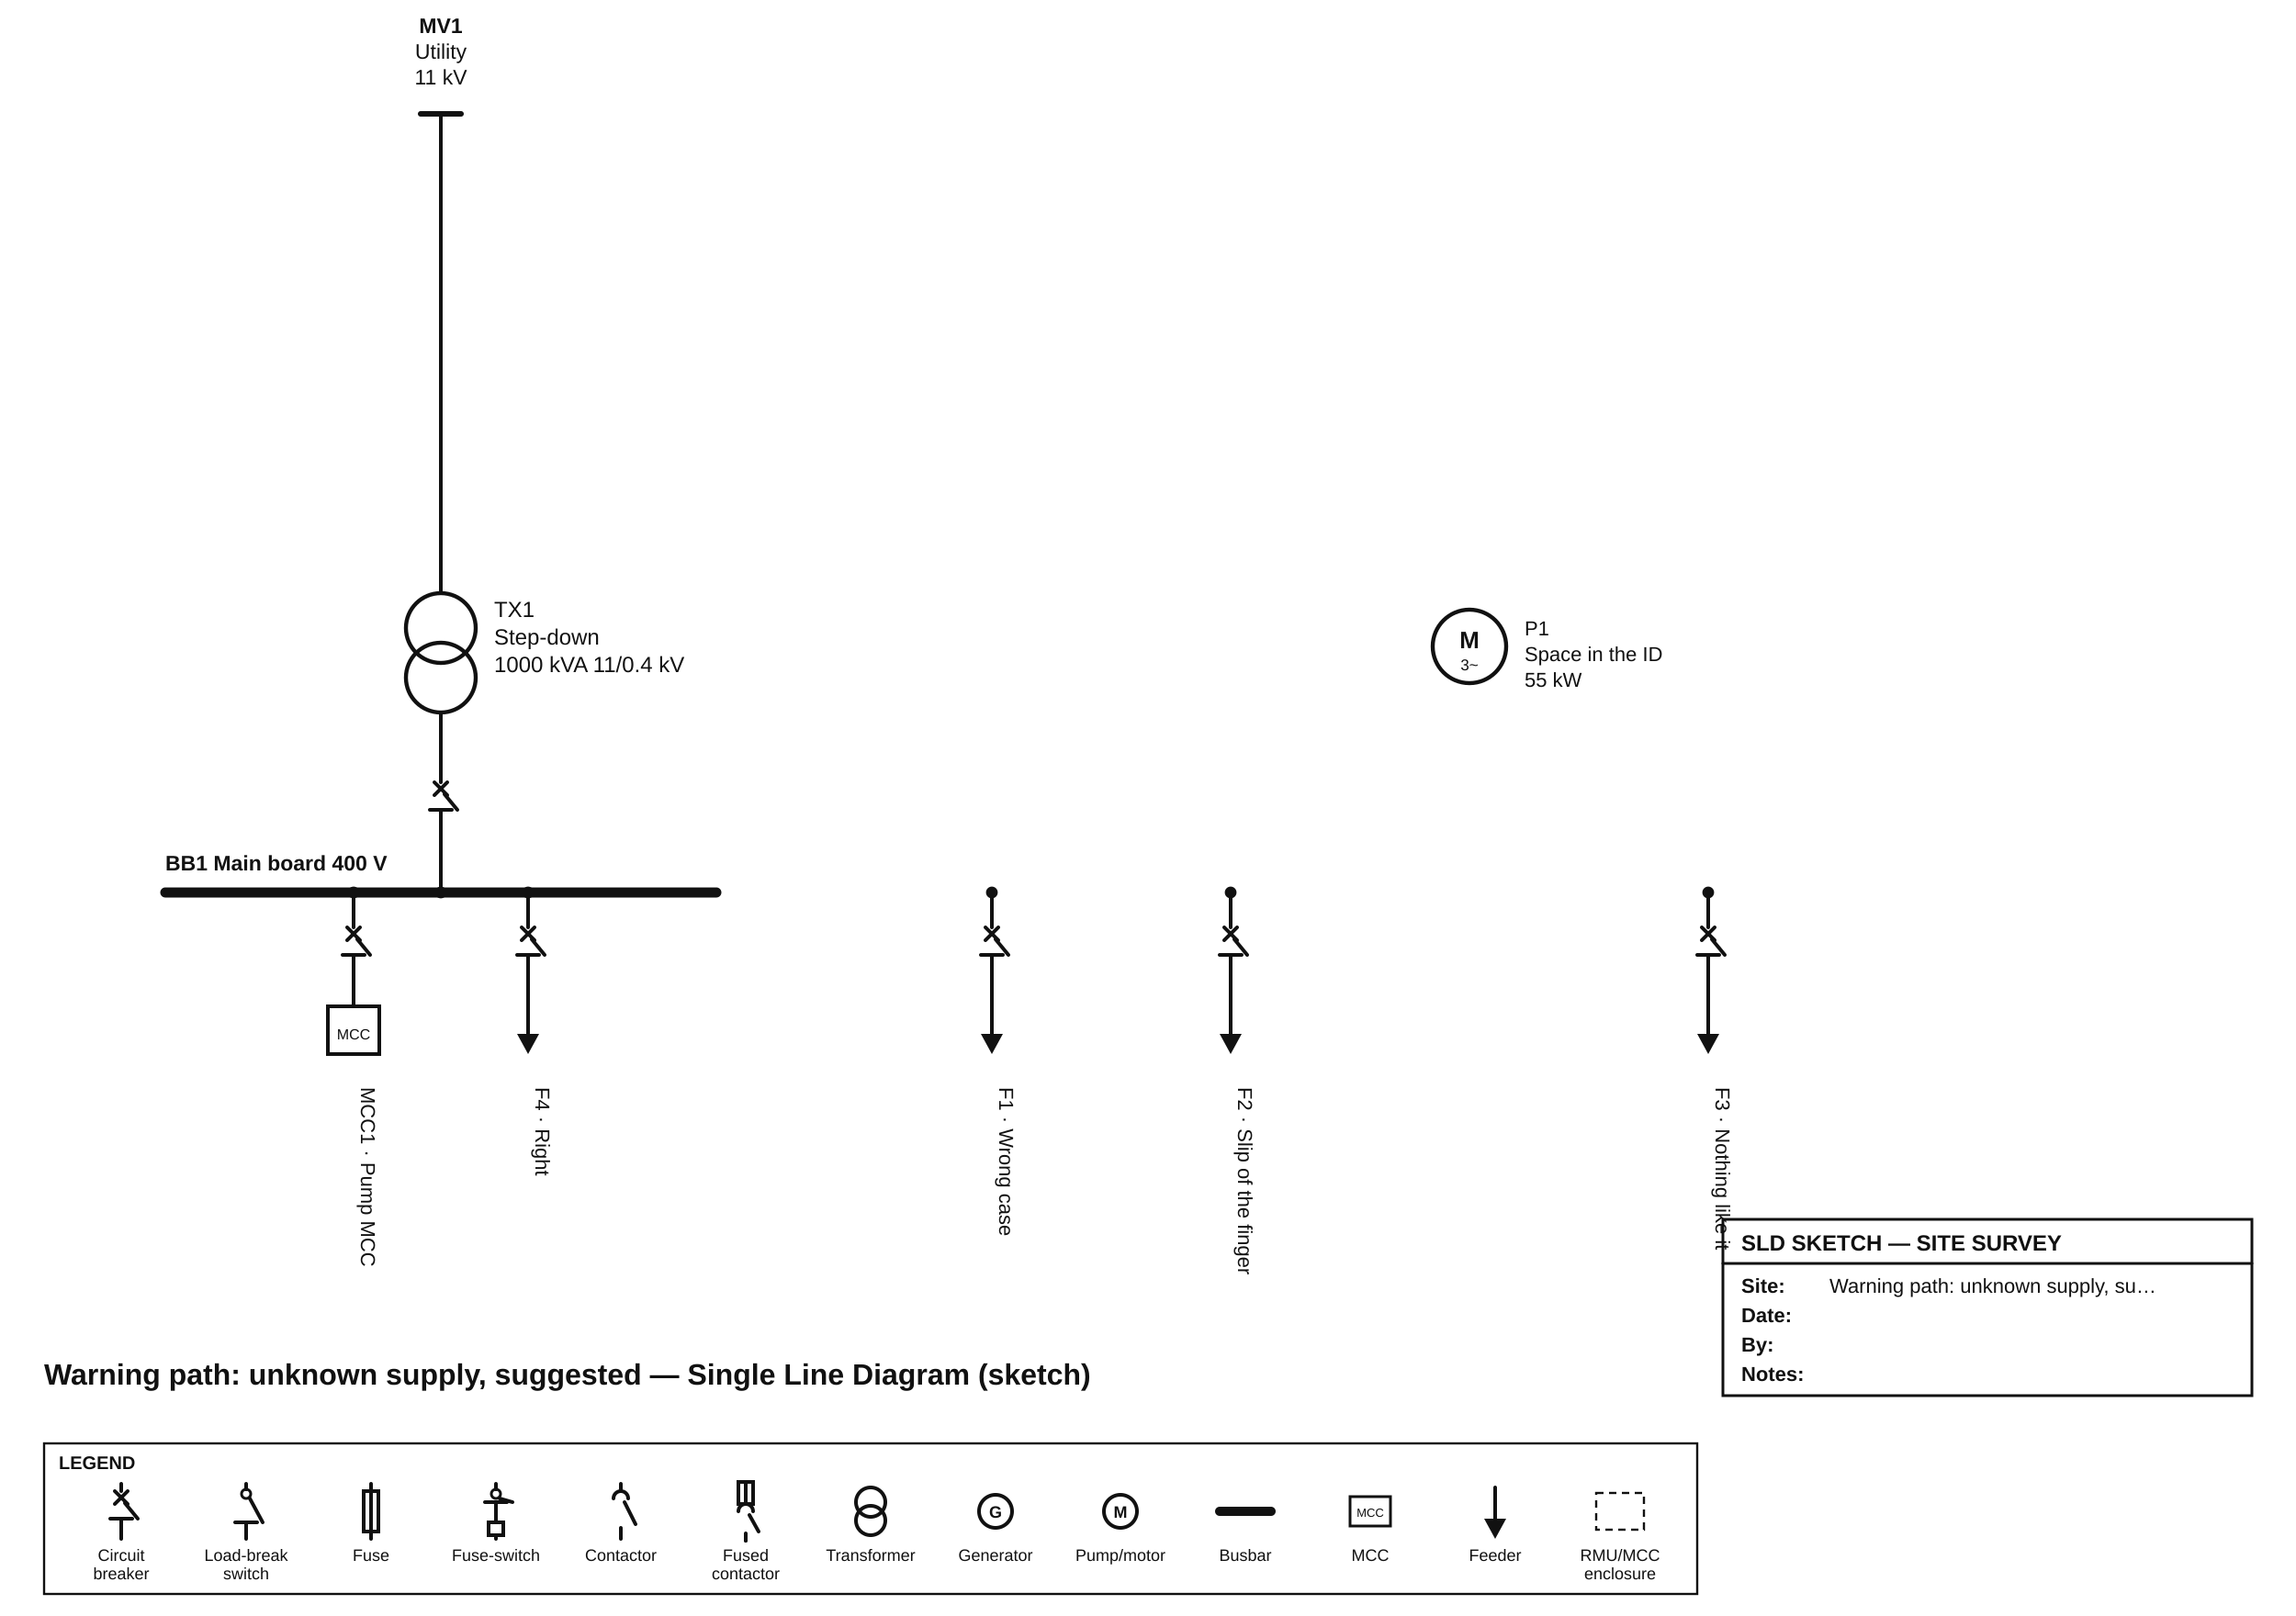
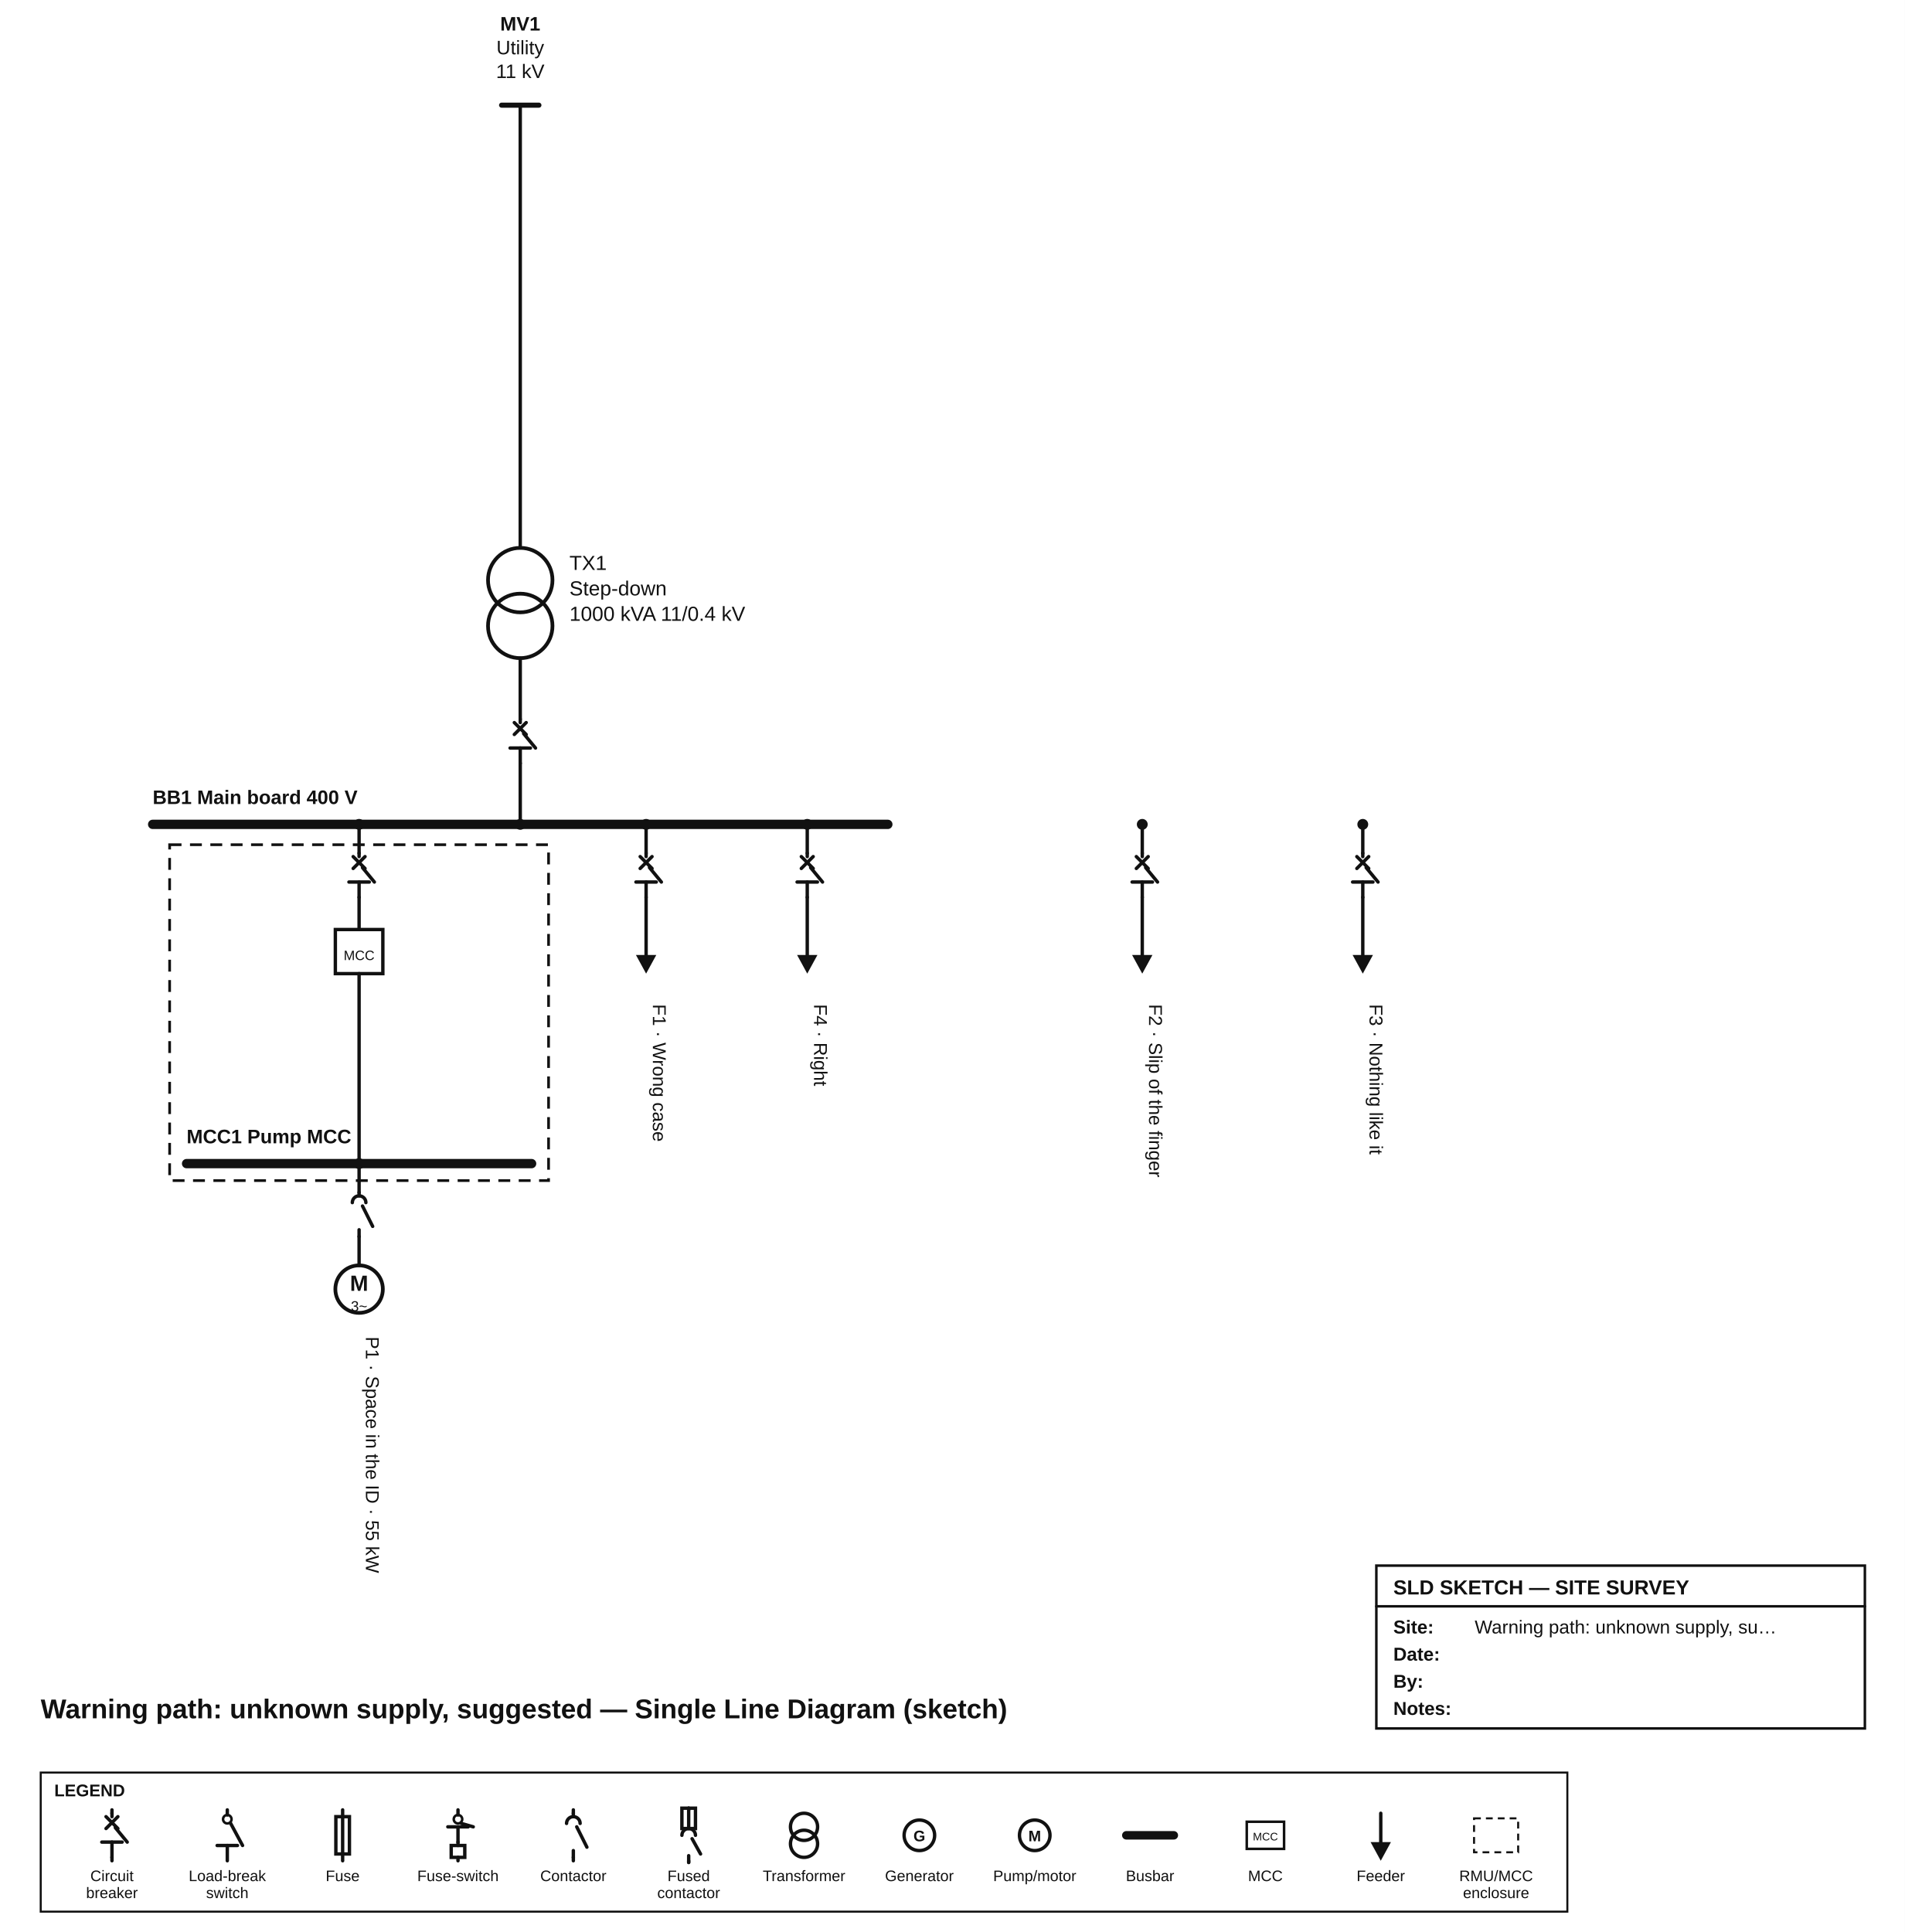
- <svg xmlns="http://www.w3.org/2000/svg" width="1250" height="880" viewBox="0 0 1250 880">
+ <svg xmlns="http://www.w3.org/2000/svg" width="1123" height="1139" viewBox="0 0 1123 1139">
  <rect width="100%" height="100%" fill="white" />
-   <text x="24.0" y="754.0" font-family="Arial, Helvetica, sans-serif" font-size="16" fill="#111" text-anchor="start" font-weight="bold">Warning path: unknown supply, suggested — Single Line Diagram (sketch)</text>
+   <text x="24.0" y="1013.0" font-family="Arial, Helvetica, sans-serif" font-size="16" fill="#111" text-anchor="start" font-weight="bold">Warning path: unknown supply, suggested — Single Line Diagram (sketch)</text>
  <g data-id="MV1" data-kind="mv incomer">
-     <line x1="229.0" y1="62.0" x2="251.0" y2="62.0" stroke="#111" stroke-width="3" stroke-linecap="round" />
-     <text x="240.0" y="18.0" font-family="Arial, Helvetica, sans-serif" font-size="11.5" fill="#111" text-anchor="middle" font-weight="bold">MV1</text>
-     <text x="240.0" y="32.0" font-family="Arial, Helvetica, sans-serif" font-size="11.5" fill="#111" text-anchor="middle">Utility</text>
-     <text x="240.0" y="46.0" font-family="Arial, Helvetica, sans-serif" font-size="11.5" fill="#111" text-anchor="middle">11 kV</text>
-     <line x1="240.0" y1="62.0" x2="240.0" y2="323.0" stroke="#111" stroke-width="2" stroke-linecap="round" />
+     <line x1="295.7" y1="62.0" x2="317.7" y2="62.0" stroke="#111" stroke-width="3" stroke-linecap="round" />
+     <text x="306.7" y="18.0" font-family="Arial, Helvetica, sans-serif" font-size="11.5" fill="#111" text-anchor="middle" font-weight="bold">MV1</text>
+     <text x="306.7" y="32.0" font-family="Arial, Helvetica, sans-serif" font-size="11.5" fill="#111" text-anchor="middle">Utility</text>
+     <text x="306.7" y="46.0" font-family="Arial, Helvetica, sans-serif" font-size="11.5" fill="#111" text-anchor="middle">11 kV</text>
+     <line x1="306.7" y1="62.0" x2="306.7" y2="323.0" stroke="#111" stroke-width="2" stroke-linecap="round" />
  </g>
  <g data-id="P1" data-kind="pump">
-     <circle cx="800.0" cy="352.0" r="20" fill="none" stroke="#111" stroke-width="2.2" />
-     <text x="800.0" y="353.0" font-family="Arial, Helvetica, sans-serif" font-size="13" fill="#111" text-anchor="middle" font-weight="bold">M</text>
-     <text x="800.0" y="365.0" font-family="Arial, Helvetica, sans-serif" font-size="8.5" fill="#111" text-anchor="middle">3~</text>
-     <text x="830.0" y="346.0" font-family="Arial, Helvetica, sans-serif" font-size="11" fill="#111" text-anchor="start">P1</text>
-     <text x="830.0" y="360.0" font-family="Arial, Helvetica, sans-serif" font-size="11" fill="#111" text-anchor="start">Space in the ID</text>
-     <text x="830.0" y="374.0" font-family="Arial, Helvetica, sans-serif" font-size="11" fill="#111" text-anchor="start">55 kW</text>
+     <circle cx="211.7" cy="686.0" r="3.2" fill="#111" />
+     <line x1="211.7" y1="703.0" x2="211.7" y2="705.0" stroke="#111" stroke-width="2" stroke-linecap="round" />
+     <path d="M 207.7,709.0 A 4,4 0 0 1 215.7,709.0" fill="none" stroke="#111" stroke-width="2" stroke-linecap="round" />
+     <line x1="213.7" y1="711.0" x2="219.7" y2="723.0" stroke="#111" stroke-width="2" stroke-linecap="round" />
+     <line x1="211.7" y1="725.0" x2="211.7" y2="729.0" stroke="#111" stroke-width="2" stroke-linecap="round" />
+     <line x1="211.7" y1="686.0" x2="211.7" y2="703.0" stroke="#111" stroke-width="2" stroke-linecap="round" />
+     <line x1="211.7" y1="729.0" x2="211.7" y2="746.0" stroke="#111" stroke-width="2" stroke-linecap="round" />
+     <circle cx="211.7" cy="760.0" r="14" fill="none" stroke="#111" stroke-width="2.2" />
+     <text x="211.7" y="761.0" font-family="Arial, Helvetica, sans-serif" font-size="13" fill="#111" text-anchor="middle" font-weight="bold">M</text>
+     <text x="211.7" y="773.0" font-family="Arial, Helvetica, sans-serif" font-size="8.5" fill="#111" text-anchor="middle">3~</text>
+     <text x="0" y="0" transform="translate(215.7,788.0) rotate(90)" font-family="Arial, Helvetica, sans-serif" font-size="11" fill="#111" text-anchor="start">P1 · Space in the ID · 55 kW</text>
  </g>
  <g data-id="TX1" data-kind="transformer">
-     <circle cx="240.0" cy="342.0" r="19" fill="none" stroke="#111" stroke-width="2.2" />
-     <circle cx="240.0" cy="369.0" r="19" fill="none" stroke="#111" stroke-width="2.2" />
-     <text x="269.0" y="336.0" font-family="Arial, Helvetica, sans-serif" font-size="12" fill="#111" text-anchor="start">TX1</text>
-     <text x="269.0" y="351.0" font-family="Arial, Helvetica, sans-serif" font-size="12" fill="#111" text-anchor="start">Step-down</text>
-     <text x="269.0" y="366.0" font-family="Arial, Helvetica, sans-serif" font-size="12" fill="#111" text-anchor="start">1000 kVA 11/0.4 kV</text>
-     <line x1="240.0" y1="424.0" x2="240.0" y2="426.0" stroke="#111" stroke-width="2" stroke-linecap="round" />
-     <line x1="236.5" y1="426.0" x2="243.5" y2="433.0" stroke="#111" stroke-width="2" stroke-linecap="round" />
-     <line x1="236.5" y1="433.0" x2="243.5" y2="426.0" stroke="#111" stroke-width="2" stroke-linecap="round" />
-     <line x1="242.0" y1="432.5" x2="249.0" y2="441.0" stroke="#111" stroke-width="2" stroke-linecap="round" />
-     <line x1="234.0" y1="441.0" x2="246.0" y2="441.0" stroke="#111" stroke-width="2" stroke-linecap="round" />
-     <line x1="240.0" y1="441.0" x2="240.0" y2="450.0" stroke="#111" stroke-width="2" stroke-linecap="round" />
-     <line x1="240.0" y1="388.0" x2="240.0" y2="424.0" stroke="#111" stroke-width="2" stroke-linecap="round" />
-     <line x1="240.0" y1="450.0" x2="240.0" y2="486.0" stroke="#111" stroke-width="2" stroke-linecap="round" />
-     <circle cx="240.0" cy="486.0" r="3.2" fill="#111" />
+     <circle cx="306.7" cy="342.0" r="19" fill="none" stroke="#111" stroke-width="2.2" />
+     <circle cx="306.7" cy="369.0" r="19" fill="none" stroke="#111" stroke-width="2.2" />
+     <text x="335.7" y="336.0" font-family="Arial, Helvetica, sans-serif" font-size="12" fill="#111" text-anchor="start">TX1</text>
+     <text x="335.7" y="351.0" font-family="Arial, Helvetica, sans-serif" font-size="12" fill="#111" text-anchor="start">Step-down</text>
+     <text x="335.7" y="366.0" font-family="Arial, Helvetica, sans-serif" font-size="12" fill="#111" text-anchor="start">1000 kVA 11/0.4 kV</text>
+     <line x1="306.7" y1="424.0" x2="306.7" y2="426.0" stroke="#111" stroke-width="2" stroke-linecap="round" />
+     <line x1="303.2" y1="426.0" x2="310.2" y2="433.0" stroke="#111" stroke-width="2" stroke-linecap="round" />
+     <line x1="303.2" y1="433.0" x2="310.2" y2="426.0" stroke="#111" stroke-width="2" stroke-linecap="round" />
+     <line x1="308.7" y1="432.5" x2="315.7" y2="441.0" stroke="#111" stroke-width="2" stroke-linecap="round" />
+     <line x1="300.7" y1="441.0" x2="312.7" y2="441.0" stroke="#111" stroke-width="2" stroke-linecap="round" />
+     <line x1="306.7" y1="441.0" x2="306.7" y2="450.0" stroke="#111" stroke-width="2" stroke-linecap="round" />
+     <line x1="306.7" y1="388.0" x2="306.7" y2="424.0" stroke="#111" stroke-width="2" stroke-linecap="round" />
+     <line x1="306.7" y1="450.0" x2="306.7" y2="486.0" stroke="#111" stroke-width="2" stroke-linecap="round" />
+     <circle cx="306.7" cy="486.0" r="3.2" fill="#111" />
  </g>
  <g data-id="BB1" data-kind="lv busbar">
-     <line x1="90.0" y1="486.0" x2="390.0" y2="486.0" stroke="#111" stroke-width="5.5" stroke-linecap="round" />
+     <line x1="90.0" y1="486.0" x2="523.4" y2="486.0" stroke="#111" stroke-width="5.5" stroke-linecap="round" />
  </g>
  <g data-id="MCC1" data-kind="mcc">
-     <circle cx="192.5" cy="486.0" r="3.2" fill="#111" />
-     <line x1="192.5" y1="503.0" x2="192.5" y2="505.0" stroke="#111" stroke-width="2" stroke-linecap="round" />
-     <line x1="189.0" y1="505.0" x2="196.0" y2="512.0" stroke="#111" stroke-width="2" stroke-linecap="round" />
-     <line x1="189.0" y1="512.0" x2="196.0" y2="505.0" stroke="#111" stroke-width="2" stroke-linecap="round" />
-     <line x1="194.5" y1="511.5" x2="201.5" y2="520.0" stroke="#111" stroke-width="2" stroke-linecap="round" />
-     <line x1="186.5" y1="520.0" x2="198.5" y2="520.0" stroke="#111" stroke-width="2" stroke-linecap="round" />
-     <line x1="192.5" y1="520.0" x2="192.5" y2="529.0" stroke="#111" stroke-width="2" stroke-linecap="round" />
-     <line x1="192.5" y1="486.0" x2="192.5" y2="503.0" stroke="#111" stroke-width="2" stroke-linecap="round" />
-     <line x1="192.5" y1="529.0" x2="192.5" y2="548.0" stroke="#111" stroke-width="2" stroke-linecap="round" />
-     <rect x="178.5" y="548.0" width="28.0" height="26.0" fill="none" stroke="#111" stroke-width="2" />
-     <text x="192.5" y="566.0" font-family="Arial, Helvetica, sans-serif" font-size="8" fill="#111" text-anchor="middle">MCC</text>
-     <text x="0" y="0" transform="translate(196.5,592.0) rotate(90)" font-family="Arial, Helvetica, sans-serif" font-size="11" fill="#111" text-anchor="start">MCC1 · Pump MCC</text>
+     <circle cx="211.7" cy="486.0" r="3.2" fill="#111" />
+     <line x1="211.7" y1="503.0" x2="211.7" y2="505.0" stroke="#111" stroke-width="2" stroke-linecap="round" />
+     <line x1="208.2" y1="505.0" x2="215.2" y2="512.0" stroke="#111" stroke-width="2" stroke-linecap="round" />
+     <line x1="208.2" y1="512.0" x2="215.2" y2="505.0" stroke="#111" stroke-width="2" stroke-linecap="round" />
+     <line x1="213.7" y1="511.5" x2="220.7" y2="520.0" stroke="#111" stroke-width="2" stroke-linecap="round" />
+     <line x1="205.7" y1="520.0" x2="217.7" y2="520.0" stroke="#111" stroke-width="2" stroke-linecap="round" />
+     <line x1="211.7" y1="520.0" x2="211.7" y2="529.0" stroke="#111" stroke-width="2" stroke-linecap="round" />
+     <line x1="211.7" y1="486.0" x2="211.7" y2="503.0" stroke="#111" stroke-width="2" stroke-linecap="round" />
+     <line x1="211.7" y1="529.0" x2="211.7" y2="548.0" stroke="#111" stroke-width="2" stroke-linecap="round" />
+     <rect x="197.7" y="548.0" width="28.0" height="26.0" fill="none" stroke="#111" stroke-width="2" />
+     <text x="211.7" y="566.0" font-family="Arial, Helvetica, sans-serif" font-size="8" fill="#111" text-anchor="middle">MCC</text>
+     <rect x="100.0" y="498.0" width="223.4" height="198.0" fill="none" stroke="#111" stroke-width="1.6" stroke-dasharray="7 5" />
+     <line x1="211.7" y1="574.0" x2="211.7" y2="686.0" stroke="#111" stroke-width="2" stroke-linecap="round" />
+     <line x1="110.0" y1="686.0" x2="313.4" y2="686.0" stroke="#111" stroke-width="5.5" stroke-linecap="round" />
  </g>
  <g data-id="F1" data-kind="feeder">
-     <circle cx="540.0" cy="486.0" r="3.2" fill="#111" />
-     <line x1="540.0" y1="503.0" x2="540.0" y2="505.0" stroke="#111" stroke-width="2" stroke-linecap="round" />
-     <line x1="536.5" y1="505.0" x2="543.5" y2="512.0" stroke="#111" stroke-width="2" stroke-linecap="round" />
-     <line x1="536.5" y1="512.0" x2="543.5" y2="505.0" stroke="#111" stroke-width="2" stroke-linecap="round" />
-     <line x1="542.0" y1="511.5" x2="549.0" y2="520.0" stroke="#111" stroke-width="2" stroke-linecap="round" />
-     <line x1="534.0" y1="520.0" x2="546.0" y2="520.0" stroke="#111" stroke-width="2" stroke-linecap="round" />
-     <line x1="540.0" y1="520.0" x2="540.0" y2="529.0" stroke="#111" stroke-width="2" stroke-linecap="round" />
-     <line x1="540.0" y1="486.0" x2="540.0" y2="503.0" stroke="#111" stroke-width="2" stroke-linecap="round" />
-     <line x1="540.0" y1="529.0" x2="540.0" y2="564.0" stroke="#111" stroke-width="2" stroke-linecap="round" />
-     <polygon points="534.0,563.0 546.0,563.0 540.0,574.0" fill="#111" />
-     <text x="0" y="0" transform="translate(544.0,592.0) rotate(90)" font-family="Arial, Helvetica, sans-serif" font-size="11" fill="#111" text-anchor="start">F1 · Wrong case</text>
+     <circle cx="380.9" cy="486.0" r="3.2" fill="#111" />
+     <line x1="380.9" y1="503.0" x2="380.9" y2="505.0" stroke="#111" stroke-width="2" stroke-linecap="round" />
+     <line x1="377.4" y1="505.0" x2="384.4" y2="512.0" stroke="#111" stroke-width="2" stroke-linecap="round" />
+     <line x1="377.4" y1="512.0" x2="384.4" y2="505.0" stroke="#111" stroke-width="2" stroke-linecap="round" />
+     <line x1="382.9" y1="511.5" x2="389.9" y2="520.0" stroke="#111" stroke-width="2" stroke-linecap="round" />
+     <line x1="374.9" y1="520.0" x2="386.9" y2="520.0" stroke="#111" stroke-width="2" stroke-linecap="round" />
+     <line x1="380.9" y1="520.0" x2="380.9" y2="529.0" stroke="#111" stroke-width="2" stroke-linecap="round" />
+     <line x1="380.9" y1="486.0" x2="380.9" y2="503.0" stroke="#111" stroke-width="2" stroke-linecap="round" />
+     <line x1="380.9" y1="529.0" x2="380.9" y2="564.0" stroke="#111" stroke-width="2" stroke-linecap="round" />
+     <polygon points="374.9,563.0 386.9,563.0 380.9,574.0" fill="#111" />
+     <text x="0" y="0" transform="translate(384.9,592.0) rotate(90)" font-family="Arial, Helvetica, sans-serif" font-size="11" fill="#111" text-anchor="start">F1 · Wrong case</text>
  </g>
  <g data-id="F2" data-kind="feeder">
-     <circle cx="670.0" cy="486.0" r="3.2" fill="#111" />
-     <line x1="670.0" y1="503.0" x2="670.0" y2="505.0" stroke="#111" stroke-width="2" stroke-linecap="round" />
-     <line x1="666.5" y1="505.0" x2="673.5" y2="512.0" stroke="#111" stroke-width="2" stroke-linecap="round" />
-     <line x1="666.5" y1="512.0" x2="673.5" y2="505.0" stroke="#111" stroke-width="2" stroke-linecap="round" />
-     <line x1="672.0" y1="511.5" x2="679.0" y2="520.0" stroke="#111" stroke-width="2" stroke-linecap="round" />
-     <line x1="664.0" y1="520.0" x2="676.0" y2="520.0" stroke="#111" stroke-width="2" stroke-linecap="round" />
-     <line x1="670.0" y1="520.0" x2="670.0" y2="529.0" stroke="#111" stroke-width="2" stroke-linecap="round" />
-     <line x1="670.0" y1="486.0" x2="670.0" y2="503.0" stroke="#111" stroke-width="2" stroke-linecap="round" />
-     <line x1="670.0" y1="529.0" x2="670.0" y2="564.0" stroke="#111" stroke-width="2" stroke-linecap="round" />
-     <polygon points="664.0,563.0 676.0,563.0 670.0,574.0" fill="#111" />
-     <text x="0" y="0" transform="translate(674.0,592.0) rotate(90)" font-family="Arial, Helvetica, sans-serif" font-size="11" fill="#111" text-anchor="start">F2 · Slip of the finger</text>
+     <circle cx="673.4" cy="486.0" r="3.2" fill="#111" />
+     <line x1="673.4" y1="503.0" x2="673.4" y2="505.0" stroke="#111" stroke-width="2" stroke-linecap="round" />
+     <line x1="669.9" y1="505.0" x2="676.9" y2="512.0" stroke="#111" stroke-width="2" stroke-linecap="round" />
+     <line x1="669.9" y1="512.0" x2="676.9" y2="505.0" stroke="#111" stroke-width="2" stroke-linecap="round" />
+     <line x1="675.4" y1="511.5" x2="682.4" y2="520.0" stroke="#111" stroke-width="2" stroke-linecap="round" />
+     <line x1="667.4" y1="520.0" x2="679.4" y2="520.0" stroke="#111" stroke-width="2" stroke-linecap="round" />
+     <line x1="673.4" y1="520.0" x2="673.4" y2="529.0" stroke="#111" stroke-width="2" stroke-linecap="round" />
+     <line x1="673.4" y1="486.0" x2="673.4" y2="503.0" stroke="#111" stroke-width="2" stroke-linecap="round" />
+     <line x1="673.4" y1="529.0" x2="673.4" y2="564.0" stroke="#111" stroke-width="2" stroke-linecap="round" />
+     <polygon points="667.4,563.0 679.4,563.0 673.4,574.0" fill="#111" />
+     <text x="0" y="0" transform="translate(677.4,592.0) rotate(90)" font-family="Arial, Helvetica, sans-serif" font-size="11" fill="#111" text-anchor="start">F2 · Slip of the finger</text>
  </g>
  <g data-id="F3" data-kind="feeder">
-     <circle cx="930.0" cy="486.0" r="3.2" fill="#111" />
-     <line x1="930.0" y1="503.0" x2="930.0" y2="505.0" stroke="#111" stroke-width="2" stroke-linecap="round" />
-     <line x1="926.5" y1="505.0" x2="933.5" y2="512.0" stroke="#111" stroke-width="2" stroke-linecap="round" />
-     <line x1="926.5" y1="512.0" x2="933.5" y2="505.0" stroke="#111" stroke-width="2" stroke-linecap="round" />
-     <line x1="932.0" y1="511.5" x2="939.0" y2="520.0" stroke="#111" stroke-width="2" stroke-linecap="round" />
-     <line x1="924.0" y1="520.0" x2="936.0" y2="520.0" stroke="#111" stroke-width="2" stroke-linecap="round" />
-     <line x1="930.0" y1="520.0" x2="930.0" y2="529.0" stroke="#111" stroke-width="2" stroke-linecap="round" />
-     <line x1="930.0" y1="486.0" x2="930.0" y2="503.0" stroke="#111" stroke-width="2" stroke-linecap="round" />
-     <line x1="930.0" y1="529.0" x2="930.0" y2="564.0" stroke="#111" stroke-width="2" stroke-linecap="round" />
-     <polygon points="924.0,563.0 936.0,563.0 930.0,574.0" fill="#111" />
-     <text x="0" y="0" transform="translate(934.0,592.0) rotate(90)" font-family="Arial, Helvetica, sans-serif" font-size="11" fill="#111" text-anchor="start">F3 · Nothing like it</text>
+     <circle cx="803.4" cy="486.0" r="3.2" fill="#111" />
+     <line x1="803.4" y1="503.0" x2="803.4" y2="505.0" stroke="#111" stroke-width="2" stroke-linecap="round" />
+     <line x1="799.9" y1="505.0" x2="806.9" y2="512.0" stroke="#111" stroke-width="2" stroke-linecap="round" />
+     <line x1="799.9" y1="512.0" x2="806.9" y2="505.0" stroke="#111" stroke-width="2" stroke-linecap="round" />
+     <line x1="805.4" y1="511.5" x2="812.4" y2="520.0" stroke="#111" stroke-width="2" stroke-linecap="round" />
+     <line x1="797.4" y1="520.0" x2="809.4" y2="520.0" stroke="#111" stroke-width="2" stroke-linecap="round" />
+     <line x1="803.4" y1="520.0" x2="803.4" y2="529.0" stroke="#111" stroke-width="2" stroke-linecap="round" />
+     <line x1="803.4" y1="486.0" x2="803.4" y2="503.0" stroke="#111" stroke-width="2" stroke-linecap="round" />
+     <line x1="803.4" y1="529.0" x2="803.4" y2="564.0" stroke="#111" stroke-width="2" stroke-linecap="round" />
+     <polygon points="797.4,563.0 809.4,563.0 803.4,574.0" fill="#111" />
+     <text x="0" y="0" transform="translate(807.4,592.0) rotate(90)" font-family="Arial, Helvetica, sans-serif" font-size="11" fill="#111" text-anchor="start">F3 · Nothing like it</text>
  </g>
  <g data-id="F4" data-kind="feeder">
-     <circle cx="287.5" cy="486.0" r="3.2" fill="#111" />
-     <line x1="287.5" y1="503.0" x2="287.5" y2="505.0" stroke="#111" stroke-width="2" stroke-linecap="round" />
-     <line x1="284.0" y1="505.0" x2="291.0" y2="512.0" stroke="#111" stroke-width="2" stroke-linecap="round" />
-     <line x1="284.0" y1="512.0" x2="291.0" y2="505.0" stroke="#111" stroke-width="2" stroke-linecap="round" />
-     <line x1="289.5" y1="511.5" x2="296.5" y2="520.0" stroke="#111" stroke-width="2" stroke-linecap="round" />
-     <line x1="281.5" y1="520.0" x2="293.5" y2="520.0" stroke="#111" stroke-width="2" stroke-linecap="round" />
-     <line x1="287.5" y1="520.0" x2="287.5" y2="529.0" stroke="#111" stroke-width="2" stroke-linecap="round" />
-     <line x1="287.5" y1="486.0" x2="287.5" y2="503.0" stroke="#111" stroke-width="2" stroke-linecap="round" />
-     <line x1="287.5" y1="529.0" x2="287.5" y2="564.0" stroke="#111" stroke-width="2" stroke-linecap="round" />
-     <polygon points="281.5,563.0 293.5,563.0 287.5,574.0" fill="#111" />
-     <text x="0" y="0" transform="translate(291.5,592.0) rotate(90)" font-family="Arial, Helvetica, sans-serif" font-size="11" fill="#111" text-anchor="start">F4 · Right</text>
+     <circle cx="475.9" cy="486.0" r="3.2" fill="#111" />
+     <line x1="475.9" y1="503.0" x2="475.9" y2="505.0" stroke="#111" stroke-width="2" stroke-linecap="round" />
+     <line x1="472.4" y1="505.0" x2="479.4" y2="512.0" stroke="#111" stroke-width="2" stroke-linecap="round" />
+     <line x1="472.4" y1="512.0" x2="479.4" y2="505.0" stroke="#111" stroke-width="2" stroke-linecap="round" />
+     <line x1="477.9" y1="511.5" x2="484.9" y2="520.0" stroke="#111" stroke-width="2" stroke-linecap="round" />
+     <line x1="469.9" y1="520.0" x2="481.9" y2="520.0" stroke="#111" stroke-width="2" stroke-linecap="round" />
+     <line x1="475.9" y1="520.0" x2="475.9" y2="529.0" stroke="#111" stroke-width="2" stroke-linecap="round" />
+     <line x1="475.9" y1="486.0" x2="475.9" y2="503.0" stroke="#111" stroke-width="2" stroke-linecap="round" />
+     <line x1="475.9" y1="529.0" x2="475.9" y2="564.0" stroke="#111" stroke-width="2" stroke-linecap="round" />
+     <polygon points="469.9,563.0 481.9,563.0 475.9,574.0" fill="#111" />
+     <text x="0" y="0" transform="translate(479.9,592.0) rotate(90)" font-family="Arial, Helvetica, sans-serif" font-size="11" fill="#111" text-anchor="start">F4 · Right</text>
  </g>
  <text x="90.0" y="474.0" font-family="Arial, Helvetica, sans-serif" font-size="11.5" fill="#111" text-anchor="start" font-weight="bold">BB1 Main board 400 V</text>
-   <rect x="938.0" y="664.0" width="288.0" height="96.0" fill="none" stroke="#111" stroke-width="1.5" />
-   <line x1="938.0" y1="688.0" x2="1226.0" y2="688.0" stroke="#111" stroke-width="1.5" stroke-linecap="round" />
-   <text x="948.0" y="681.0" font-family="Arial, Helvetica, sans-serif" font-size="12" fill="#111" text-anchor="start" font-weight="bold">SLD SKETCH — SITE SURVEY</text>
-   <text x="948.0" y="704.0" font-family="Arial, Helvetica, sans-serif" font-size="11" fill="#111" text-anchor="start" font-weight="bold">Site:</text>
-   <text x="996.0" y="704.0" font-family="Arial, Helvetica, sans-serif" font-size="11" fill="#111" text-anchor="start">Warning path: unknown supply, su…</text>
-   <text x="948.0" y="720.0" font-family="Arial, Helvetica, sans-serif" font-size="11" fill="#111" text-anchor="start" font-weight="bold">Date:</text>
-   <text x="948.0" y="736.0" font-family="Arial, Helvetica, sans-serif" font-size="11" fill="#111" text-anchor="start" font-weight="bold">By:</text>
-   <text x="948.0" y="752.0" font-family="Arial, Helvetica, sans-serif" font-size="11" fill="#111" text-anchor="start" font-weight="bold">Notes:</text>
-   <rect x="24.0" y="786.0" width="900.0" height="82.0" fill="none" stroke="#111" stroke-width="1.2" />
-   <text x="32.0" y="800.0" font-family="Arial, Helvetica, sans-serif" font-size="10" fill="#111" text-anchor="start" font-weight="bold">LEGEND</text>
-   <line x1="66.0" y1="810.0" x2="66.0" y2="812.0" stroke="#111" stroke-width="2" stroke-linecap="round" />
-   <line x1="62.5" y1="812.0" x2="69.5" y2="819.0" stroke="#111" stroke-width="2" stroke-linecap="round" />
-   <line x1="62.5" y1="819.0" x2="69.5" y2="812.0" stroke="#111" stroke-width="2" stroke-linecap="round" />
-   <line x1="68.0" y1="818.5" x2="75.0" y2="827.0" stroke="#111" stroke-width="2" stroke-linecap="round" />
-   <line x1="60.0" y1="827.0" x2="72.0" y2="827.0" stroke="#111" stroke-width="2" stroke-linecap="round" />
-   <line x1="66.0" y1="827.0" x2="66.0" y2="836.0" stroke="#111" stroke-width="2" stroke-linecap="round" />
-   <line x1="66.0" y1="808.0" x2="66.0" y2="810.0" stroke="#111" stroke-width="2" stroke-linecap="round" />
-   <line x1="66.0" y1="836.0" x2="66.0" y2="838.0" stroke="#111" stroke-width="2" stroke-linecap="round" />
-   <text x="66.0" y="850.0" font-family="Arial, Helvetica, sans-serif" font-size="9" fill="#111" text-anchor="middle">Circuit</text>
-   <text x="66.0" y="860.0" font-family="Arial, Helvetica, sans-serif" font-size="9" fill="#111" text-anchor="middle">breaker</text>
-   <line x1="134.0" y1="808.0" x2="134.0" y2="811.0" stroke="#111" stroke-width="2" stroke-linecap="round" />
-   <circle cx="134.0" cy="813.5" r="2.5" fill="none" stroke="#111" stroke-width="1.5" />
-   <line x1="136.0" y1="816.0" x2="143.0" y2="829.0" stroke="#111" stroke-width="2" stroke-linecap="round" />
-   <line x1="128.0" y1="829.0" x2="140.0" y2="829.0" stroke="#111" stroke-width="2" stroke-linecap="round" />
-   <line x1="134.0" y1="829.0" x2="134.0" y2="838.0" stroke="#111" stroke-width="2" stroke-linecap="round" />
-   <text x="134.0" y="850.0" font-family="Arial, Helvetica, sans-serif" font-size="9" fill="#111" text-anchor="middle">Load-break</text>
-   <text x="134.0" y="860.0" font-family="Arial, Helvetica, sans-serif" font-size="9" fill="#111" text-anchor="middle">switch</text>
-   <rect x="198.0" y="812.0" width="8.0" height="22.0" fill="none" stroke="#111" stroke-width="2" />
-   <line x1="202.0" y1="812.0" x2="202.0" y2="834.0" stroke="#111" stroke-width="2" stroke-linecap="round" />
-   <line x1="202.0" y1="808.0" x2="202.0" y2="812.0" stroke="#111" stroke-width="2" stroke-linecap="round" />
-   <line x1="202.0" y1="834.0" x2="202.0" y2="838.0" stroke="#111" stroke-width="2" stroke-linecap="round" />
-   <text x="202.0" y="850.0" font-family="Arial, Helvetica, sans-serif" font-size="9" fill="#111" text-anchor="middle">Fuse</text>
-   <line x1="270.0" y1="808.0" x2="270.0" y2="811.0" stroke="#111" stroke-width="2" stroke-linecap="round" />
-   <circle cx="270.0" cy="813.5" r="2.5" fill="none" stroke="#111" stroke-width="1.5" />
-   <line x1="272.0" y1="816.0" x2="279.0" y2="818.0" stroke="#111" stroke-width="2" stroke-linecap="round" />
-   <line x1="264.0" y1="818.0" x2="276.0" y2="818.0" stroke="#111" stroke-width="2" stroke-linecap="round" />
-   <line x1="270.0" y1="818.0" x2="270.0" y2="827.0" stroke="#111" stroke-width="2" stroke-linecap="round" />
-   <rect x="266.0" y="829.0" width="8.0" height="7.0" fill="none" stroke="#111" stroke-width="2" />
-   <line x1="270.0" y1="827.0" x2="270.0" y2="829.0" stroke="#111" stroke-width="2" stroke-linecap="round" />
-   <line x1="270.0" y1="836.0" x2="270.0" y2="838.0" stroke="#111" stroke-width="2" stroke-linecap="round" />
-   <text x="270.0" y="850.0" font-family="Arial, Helvetica, sans-serif" font-size="9" fill="#111" text-anchor="middle">Fuse-switch</text>
-   <line x1="338.0" y1="810.0" x2="338.0" y2="812.0" stroke="#111" stroke-width="2" stroke-linecap="round" />
-   <path d="M 334.0,816.0 A 4,4 0 0 1 342.0,816.0" fill="none" stroke="#111" stroke-width="2" stroke-linecap="round" />
-   <line x1="340.0" y1="818.0" x2="346.0" y2="830.0" stroke="#111" stroke-width="2" stroke-linecap="round" />
-   <line x1="338.0" y1="832.0" x2="338.0" y2="836.0" stroke="#111" stroke-width="2" stroke-linecap="round" />
-   <line x1="338.0" y1="808.0" x2="338.0" y2="810.0" stroke="#111" stroke-width="2" stroke-linecap="round" />
-   <line x1="338.0" y1="836.0" x2="338.0" y2="838.0" stroke="#111" stroke-width="2" stroke-linecap="round" />
-   <text x="338.0" y="850.0" font-family="Arial, Helvetica, sans-serif" font-size="9" fill="#111" text-anchor="middle">Contactor</text>
-   <rect x="402.0" y="807.0" width="8.0" height="12.0" fill="none" stroke="#111" stroke-width="2" />
-   <line x1="406.0" y1="807.0" x2="406.0" y2="819.0" stroke="#111" stroke-width="2" stroke-linecap="round" />
-   <path d="M 402.0,823.0 A 4,4 0 0 1 410.0,823.0" fill="none" stroke="#111" stroke-width="2" stroke-linecap="round" />
-   <line x1="408.0" y1="825.0" x2="413.0" y2="834.0" stroke="#111" stroke-width="2" stroke-linecap="round" />
-   <line x1="406.0" y1="835.0" x2="406.0" y2="839.0" stroke="#111" stroke-width="2" stroke-linecap="round" />
-   <line x1="406.0" y1="808.0" x2="406.0" y2="807.0" stroke="#111" stroke-width="2" stroke-linecap="round" />
-   <line x1="406.0" y1="839.0" x2="406.0" y2="838.0" stroke="#111" stroke-width="2" stroke-linecap="round" />
-   <text x="406.0" y="850.0" font-family="Arial, Helvetica, sans-serif" font-size="9" fill="#111" text-anchor="middle">Fused</text>
-   <text x="406.0" y="860.0" font-family="Arial, Helvetica, sans-serif" font-size="9" fill="#111" text-anchor="middle">contactor</text>
-   <circle cx="474.0" cy="818.0" r="8" fill="none" stroke="#111" stroke-width="2" />
-   <circle cx="474.0" cy="828.0" r="8" fill="none" stroke="#111" stroke-width="2" />
-   <text x="474.0" y="850.0" font-family="Arial, Helvetica, sans-serif" font-size="9" fill="#111" text-anchor="middle">Transformer</text>
-   <circle cx="542.0" cy="823.0" r="9" fill="none" stroke="#111" stroke-width="2" />
-   <text x="542.0" y="826.5" font-family="Arial, Helvetica, sans-serif" font-size="9" fill="#111" text-anchor="middle" font-weight="bold">G</text>
-   <text x="542.0" y="850.0" font-family="Arial, Helvetica, sans-serif" font-size="9" fill="#111" text-anchor="middle">Generator</text>
-   <circle cx="610.0" cy="823.0" r="9" fill="none" stroke="#111" stroke-width="2" />
-   <text x="610.0" y="826.5" font-family="Arial, Helvetica, sans-serif" font-size="9" fill="#111" text-anchor="middle" font-weight="bold">M</text>
-   <text x="610.0" y="850.0" font-family="Arial, Helvetica, sans-serif" font-size="9" fill="#111" text-anchor="middle">Pump/motor</text>
-   <line x1="664.0" y1="823.0" x2="692.0" y2="823.0" stroke="#111" stroke-width="5" stroke-linecap="round" />
-   <text x="678.0" y="850.0" font-family="Arial, Helvetica, sans-serif" font-size="9" fill="#111" text-anchor="middle">Busbar</text>
-   <rect x="735.0" y="815.0" width="22.0" height="16.0" fill="none" stroke="#111" stroke-width="1.5" />
-   <text x="746.0" y="826.0" font-family="Arial, Helvetica, sans-serif" font-size="6.5" fill="#111" text-anchor="middle">MCC</text>
-   <text x="746.0" y="850.0" font-family="Arial, Helvetica, sans-serif" font-size="9" fill="#111" text-anchor="middle">MCC</text>
-   <line x1="814.0" y1="810.0" x2="814.0" y2="827.0" stroke="#111" stroke-width="2" stroke-linecap="round" />
-   <polygon points="808.0,827.0 820.0,827.0 814.0,838.0" fill="#111" />
-   <text x="814.0" y="850.0" font-family="Arial, Helvetica, sans-serif" font-size="9" fill="#111" text-anchor="middle">Feeder</text>
-   <rect x="869.0" y="813.0" width="26.0" height="20.0" fill="none" stroke="#111" stroke-width="1.2" stroke-dasharray="4 3" />
-   <text x="882.0" y="850.0" font-family="Arial, Helvetica, sans-serif" font-size="9" fill="#111" text-anchor="middle">RMU/MCC</text>
-   <text x="882.0" y="860.0" font-family="Arial, Helvetica, sans-serif" font-size="9" fill="#111" text-anchor="middle">enclosure</text>
+   <text x="110.0" y="674.0" font-family="Arial, Helvetica, sans-serif" font-size="11.5" fill="#111" text-anchor="start" font-weight="bold">MCC1 Pump MCC</text>
+   <rect x="811.4" y="923.0" width="288.0" height="96.0" fill="none" stroke="#111" stroke-width="1.5" />
+   <line x1="811.4" y1="947.0" x2="1099.4" y2="947.0" stroke="#111" stroke-width="1.5" stroke-linecap="round" />
+   <text x="821.4" y="940.0" font-family="Arial, Helvetica, sans-serif" font-size="12" fill="#111" text-anchor="start" font-weight="bold">SLD SKETCH — SITE SURVEY</text>
+   <text x="821.4" y="963.0" font-family="Arial, Helvetica, sans-serif" font-size="11" fill="#111" text-anchor="start" font-weight="bold">Site:</text>
+   <text x="869.4" y="963.0" font-family="Arial, Helvetica, sans-serif" font-size="11" fill="#111" text-anchor="start">Warning path: unknown supply, su…</text>
+   <text x="821.4" y="979.0" font-family="Arial, Helvetica, sans-serif" font-size="11" fill="#111" text-anchor="start" font-weight="bold">Date:</text>
+   <text x="821.4" y="995.0" font-family="Arial, Helvetica, sans-serif" font-size="11" fill="#111" text-anchor="start" font-weight="bold">By:</text>
+   <text x="821.4" y="1011.0" font-family="Arial, Helvetica, sans-serif" font-size="11" fill="#111" text-anchor="start" font-weight="bold">Notes:</text>
+   <rect x="24.0" y="1045.0" width="900.0" height="82.0" fill="none" stroke="#111" stroke-width="1.2" />
+   <text x="32.0" y="1059.0" font-family="Arial, Helvetica, sans-serif" font-size="10" fill="#111" text-anchor="start" font-weight="bold">LEGEND</text>
+   <line x1="66.0" y1="1069.0" x2="66.0" y2="1071.0" stroke="#111" stroke-width="2" stroke-linecap="round" />
+   <line x1="62.5" y1="1071.0" x2="69.5" y2="1078.0" stroke="#111" stroke-width="2" stroke-linecap="round" />
+   <line x1="62.5" y1="1078.0" x2="69.5" y2="1071.0" stroke="#111" stroke-width="2" stroke-linecap="round" />
+   <line x1="68.0" y1="1077.5" x2="75.0" y2="1086.0" stroke="#111" stroke-width="2" stroke-linecap="round" />
+   <line x1="60.0" y1="1086.0" x2="72.0" y2="1086.0" stroke="#111" stroke-width="2" stroke-linecap="round" />
+   <line x1="66.0" y1="1086.0" x2="66.0" y2="1095.0" stroke="#111" stroke-width="2" stroke-linecap="round" />
+   <line x1="66.0" y1="1067.0" x2="66.0" y2="1069.0" stroke="#111" stroke-width="2" stroke-linecap="round" />
+   <line x1="66.0" y1="1095.0" x2="66.0" y2="1097.0" stroke="#111" stroke-width="2" stroke-linecap="round" />
+   <text x="66.0" y="1109.0" font-family="Arial, Helvetica, sans-serif" font-size="9" fill="#111" text-anchor="middle">Circuit</text>
+   <text x="66.0" y="1119.0" font-family="Arial, Helvetica, sans-serif" font-size="9" fill="#111" text-anchor="middle">breaker</text>
+   <line x1="134.0" y1="1067.0" x2="134.0" y2="1070.0" stroke="#111" stroke-width="2" stroke-linecap="round" />
+   <circle cx="134.0" cy="1072.5" r="2.5" fill="none" stroke="#111" stroke-width="1.5" />
+   <line x1="136.0" y1="1075.0" x2="143.0" y2="1088.0" stroke="#111" stroke-width="2" stroke-linecap="round" />
+   <line x1="128.0" y1="1088.0" x2="140.0" y2="1088.0" stroke="#111" stroke-width="2" stroke-linecap="round" />
+   <line x1="134.0" y1="1088.0" x2="134.0" y2="1097.0" stroke="#111" stroke-width="2" stroke-linecap="round" />
+   <text x="134.0" y="1109.0" font-family="Arial, Helvetica, sans-serif" font-size="9" fill="#111" text-anchor="middle">Load-break</text>
+   <text x="134.0" y="1119.0" font-family="Arial, Helvetica, sans-serif" font-size="9" fill="#111" text-anchor="middle">switch</text>
+   <rect x="198.0" y="1071.0" width="8.0" height="22.0" fill="none" stroke="#111" stroke-width="2" />
+   <line x1="202.0" y1="1071.0" x2="202.0" y2="1093.0" stroke="#111" stroke-width="2" stroke-linecap="round" />
+   <line x1="202.0" y1="1067.0" x2="202.0" y2="1071.0" stroke="#111" stroke-width="2" stroke-linecap="round" />
+   <line x1="202.0" y1="1093.0" x2="202.0" y2="1097.0" stroke="#111" stroke-width="2" stroke-linecap="round" />
+   <text x="202.0" y="1109.0" font-family="Arial, Helvetica, sans-serif" font-size="9" fill="#111" text-anchor="middle">Fuse</text>
+   <line x1="270.0" y1="1067.0" x2="270.0" y2="1070.0" stroke="#111" stroke-width="2" stroke-linecap="round" />
+   <circle cx="270.0" cy="1072.5" r="2.5" fill="none" stroke="#111" stroke-width="1.5" />
+   <line x1="272.0" y1="1075.0" x2="279.0" y2="1077.0" stroke="#111" stroke-width="2" stroke-linecap="round" />
+   <line x1="264.0" y1="1077.0" x2="276.0" y2="1077.0" stroke="#111" stroke-width="2" stroke-linecap="round" />
+   <line x1="270.0" y1="1077.0" x2="270.0" y2="1086.0" stroke="#111" stroke-width="2" stroke-linecap="round" />
+   <rect x="266.0" y="1088.0" width="8.0" height="7.0" fill="none" stroke="#111" stroke-width="2" />
+   <line x1="270.0" y1="1086.0" x2="270.0" y2="1088.0" stroke="#111" stroke-width="2" stroke-linecap="round" />
+   <line x1="270.0" y1="1095.0" x2="270.0" y2="1097.0" stroke="#111" stroke-width="2" stroke-linecap="round" />
+   <text x="270.0" y="1109.0" font-family="Arial, Helvetica, sans-serif" font-size="9" fill="#111" text-anchor="middle">Fuse-switch</text>
+   <line x1="338.0" y1="1069.0" x2="338.0" y2="1071.0" stroke="#111" stroke-width="2" stroke-linecap="round" />
+   <path d="M 334.0,1075.0 A 4,4 0 0 1 342.0,1075.0" fill="none" stroke="#111" stroke-width="2" stroke-linecap="round" />
+   <line x1="340.0" y1="1077.0" x2="346.0" y2="1089.0" stroke="#111" stroke-width="2" stroke-linecap="round" />
+   <line x1="338.0" y1="1091.0" x2="338.0" y2="1095.0" stroke="#111" stroke-width="2" stroke-linecap="round" />
+   <line x1="338.0" y1="1067.0" x2="338.0" y2="1069.0" stroke="#111" stroke-width="2" stroke-linecap="round" />
+   <line x1="338.0" y1="1095.0" x2="338.0" y2="1097.0" stroke="#111" stroke-width="2" stroke-linecap="round" />
+   <text x="338.0" y="1109.0" font-family="Arial, Helvetica, sans-serif" font-size="9" fill="#111" text-anchor="middle">Contactor</text>
+   <rect x="402.0" y="1066.0" width="8.0" height="12.0" fill="none" stroke="#111" stroke-width="2" />
+   <line x1="406.0" y1="1066.0" x2="406.0" y2="1078.0" stroke="#111" stroke-width="2" stroke-linecap="round" />
+   <path d="M 402.0,1082.0 A 4,4 0 0 1 410.0,1082.0" fill="none" stroke="#111" stroke-width="2" stroke-linecap="round" />
+   <line x1="408.0" y1="1084.0" x2="413.0" y2="1093.0" stroke="#111" stroke-width="2" stroke-linecap="round" />
+   <line x1="406.0" y1="1094.0" x2="406.0" y2="1098.0" stroke="#111" stroke-width="2" stroke-linecap="round" />
+   <line x1="406.0" y1="1067.0" x2="406.0" y2="1066.0" stroke="#111" stroke-width="2" stroke-linecap="round" />
+   <line x1="406.0" y1="1098.0" x2="406.0" y2="1097.0" stroke="#111" stroke-width="2" stroke-linecap="round" />
+   <text x="406.0" y="1109.0" font-family="Arial, Helvetica, sans-serif" font-size="9" fill="#111" text-anchor="middle">Fused</text>
+   <text x="406.0" y="1119.0" font-family="Arial, Helvetica, sans-serif" font-size="9" fill="#111" text-anchor="middle">contactor</text>
+   <circle cx="474.0" cy="1077.0" r="8" fill="none" stroke="#111" stroke-width="2" />
+   <circle cx="474.0" cy="1087.0" r="8" fill="none" stroke="#111" stroke-width="2" />
+   <text x="474.0" y="1109.0" font-family="Arial, Helvetica, sans-serif" font-size="9" fill="#111" text-anchor="middle">Transformer</text>
+   <circle cx="542.0" cy="1082.0" r="9" fill="none" stroke="#111" stroke-width="2" />
+   <text x="542.0" y="1085.5" font-family="Arial, Helvetica, sans-serif" font-size="9" fill="#111" text-anchor="middle" font-weight="bold">G</text>
+   <text x="542.0" y="1109.0" font-family="Arial, Helvetica, sans-serif" font-size="9" fill="#111" text-anchor="middle">Generator</text>
+   <circle cx="610.0" cy="1082.0" r="9" fill="none" stroke="#111" stroke-width="2" />
+   <text x="610.0" y="1085.5" font-family="Arial, Helvetica, sans-serif" font-size="9" fill="#111" text-anchor="middle" font-weight="bold">M</text>
+   <text x="610.0" y="1109.0" font-family="Arial, Helvetica, sans-serif" font-size="9" fill="#111" text-anchor="middle">Pump/motor</text>
+   <line x1="664.0" y1="1082.0" x2="692.0" y2="1082.0" stroke="#111" stroke-width="5" stroke-linecap="round" />
+   <text x="678.0" y="1109.0" font-family="Arial, Helvetica, sans-serif" font-size="9" fill="#111" text-anchor="middle">Busbar</text>
+   <rect x="735.0" y="1074.0" width="22.0" height="16.0" fill="none" stroke="#111" stroke-width="1.5" />
+   <text x="746.0" y="1085.0" font-family="Arial, Helvetica, sans-serif" font-size="6.5" fill="#111" text-anchor="middle">MCC</text>
+   <text x="746.0" y="1109.0" font-family="Arial, Helvetica, sans-serif" font-size="9" fill="#111" text-anchor="middle">MCC</text>
+   <line x1="814.0" y1="1069.0" x2="814.0" y2="1086.0" stroke="#111" stroke-width="2" stroke-linecap="round" />
+   <polygon points="808.0,1086.0 820.0,1086.0 814.0,1097.0" fill="#111" />
+   <text x="814.0" y="1109.0" font-family="Arial, Helvetica, sans-serif" font-size="9" fill="#111" text-anchor="middle">Feeder</text>
+   <rect x="869.0" y="1072.0" width="26.0" height="20.0" fill="none" stroke="#111" stroke-width="1.2" stroke-dasharray="4 3" />
+   <text x="882.0" y="1109.0" font-family="Arial, Helvetica, sans-serif" font-size="9" fill="#111" text-anchor="middle">RMU/MCC</text>
+   <text x="882.0" y="1119.0" font-family="Arial, Helvetica, sans-serif" font-size="9" fill="#111" text-anchor="middle">enclosure</text>
</svg>
